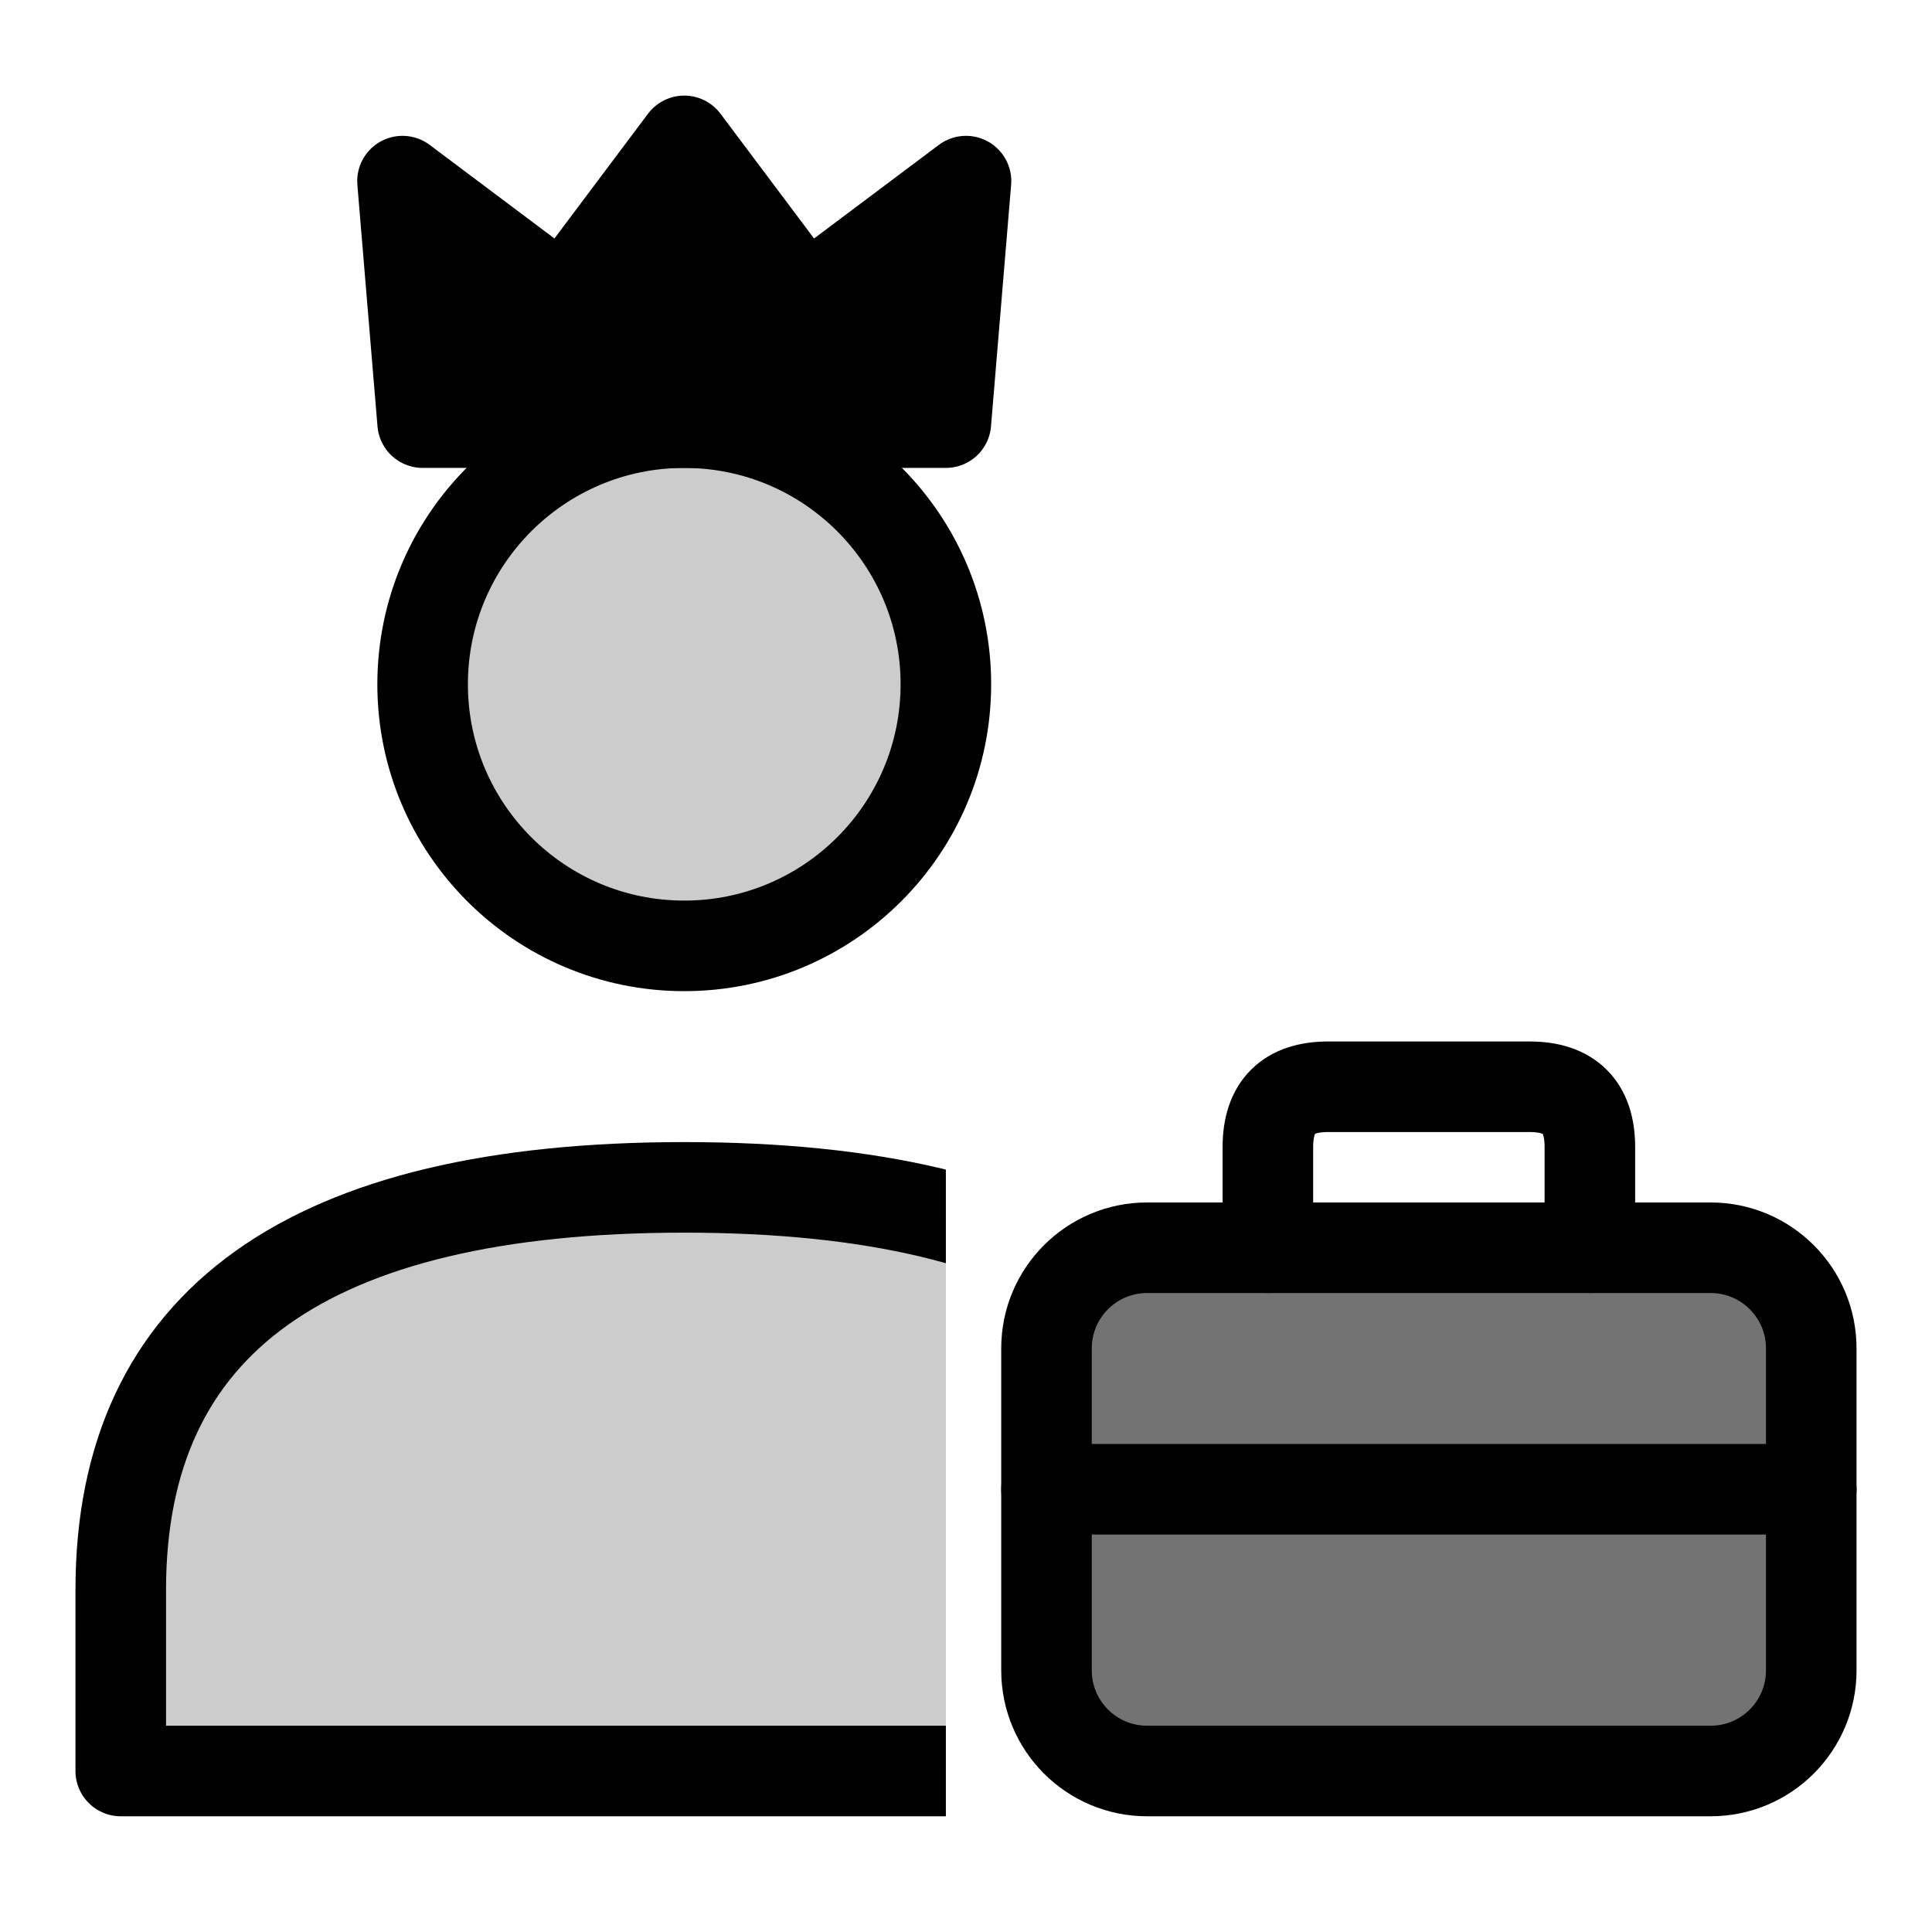
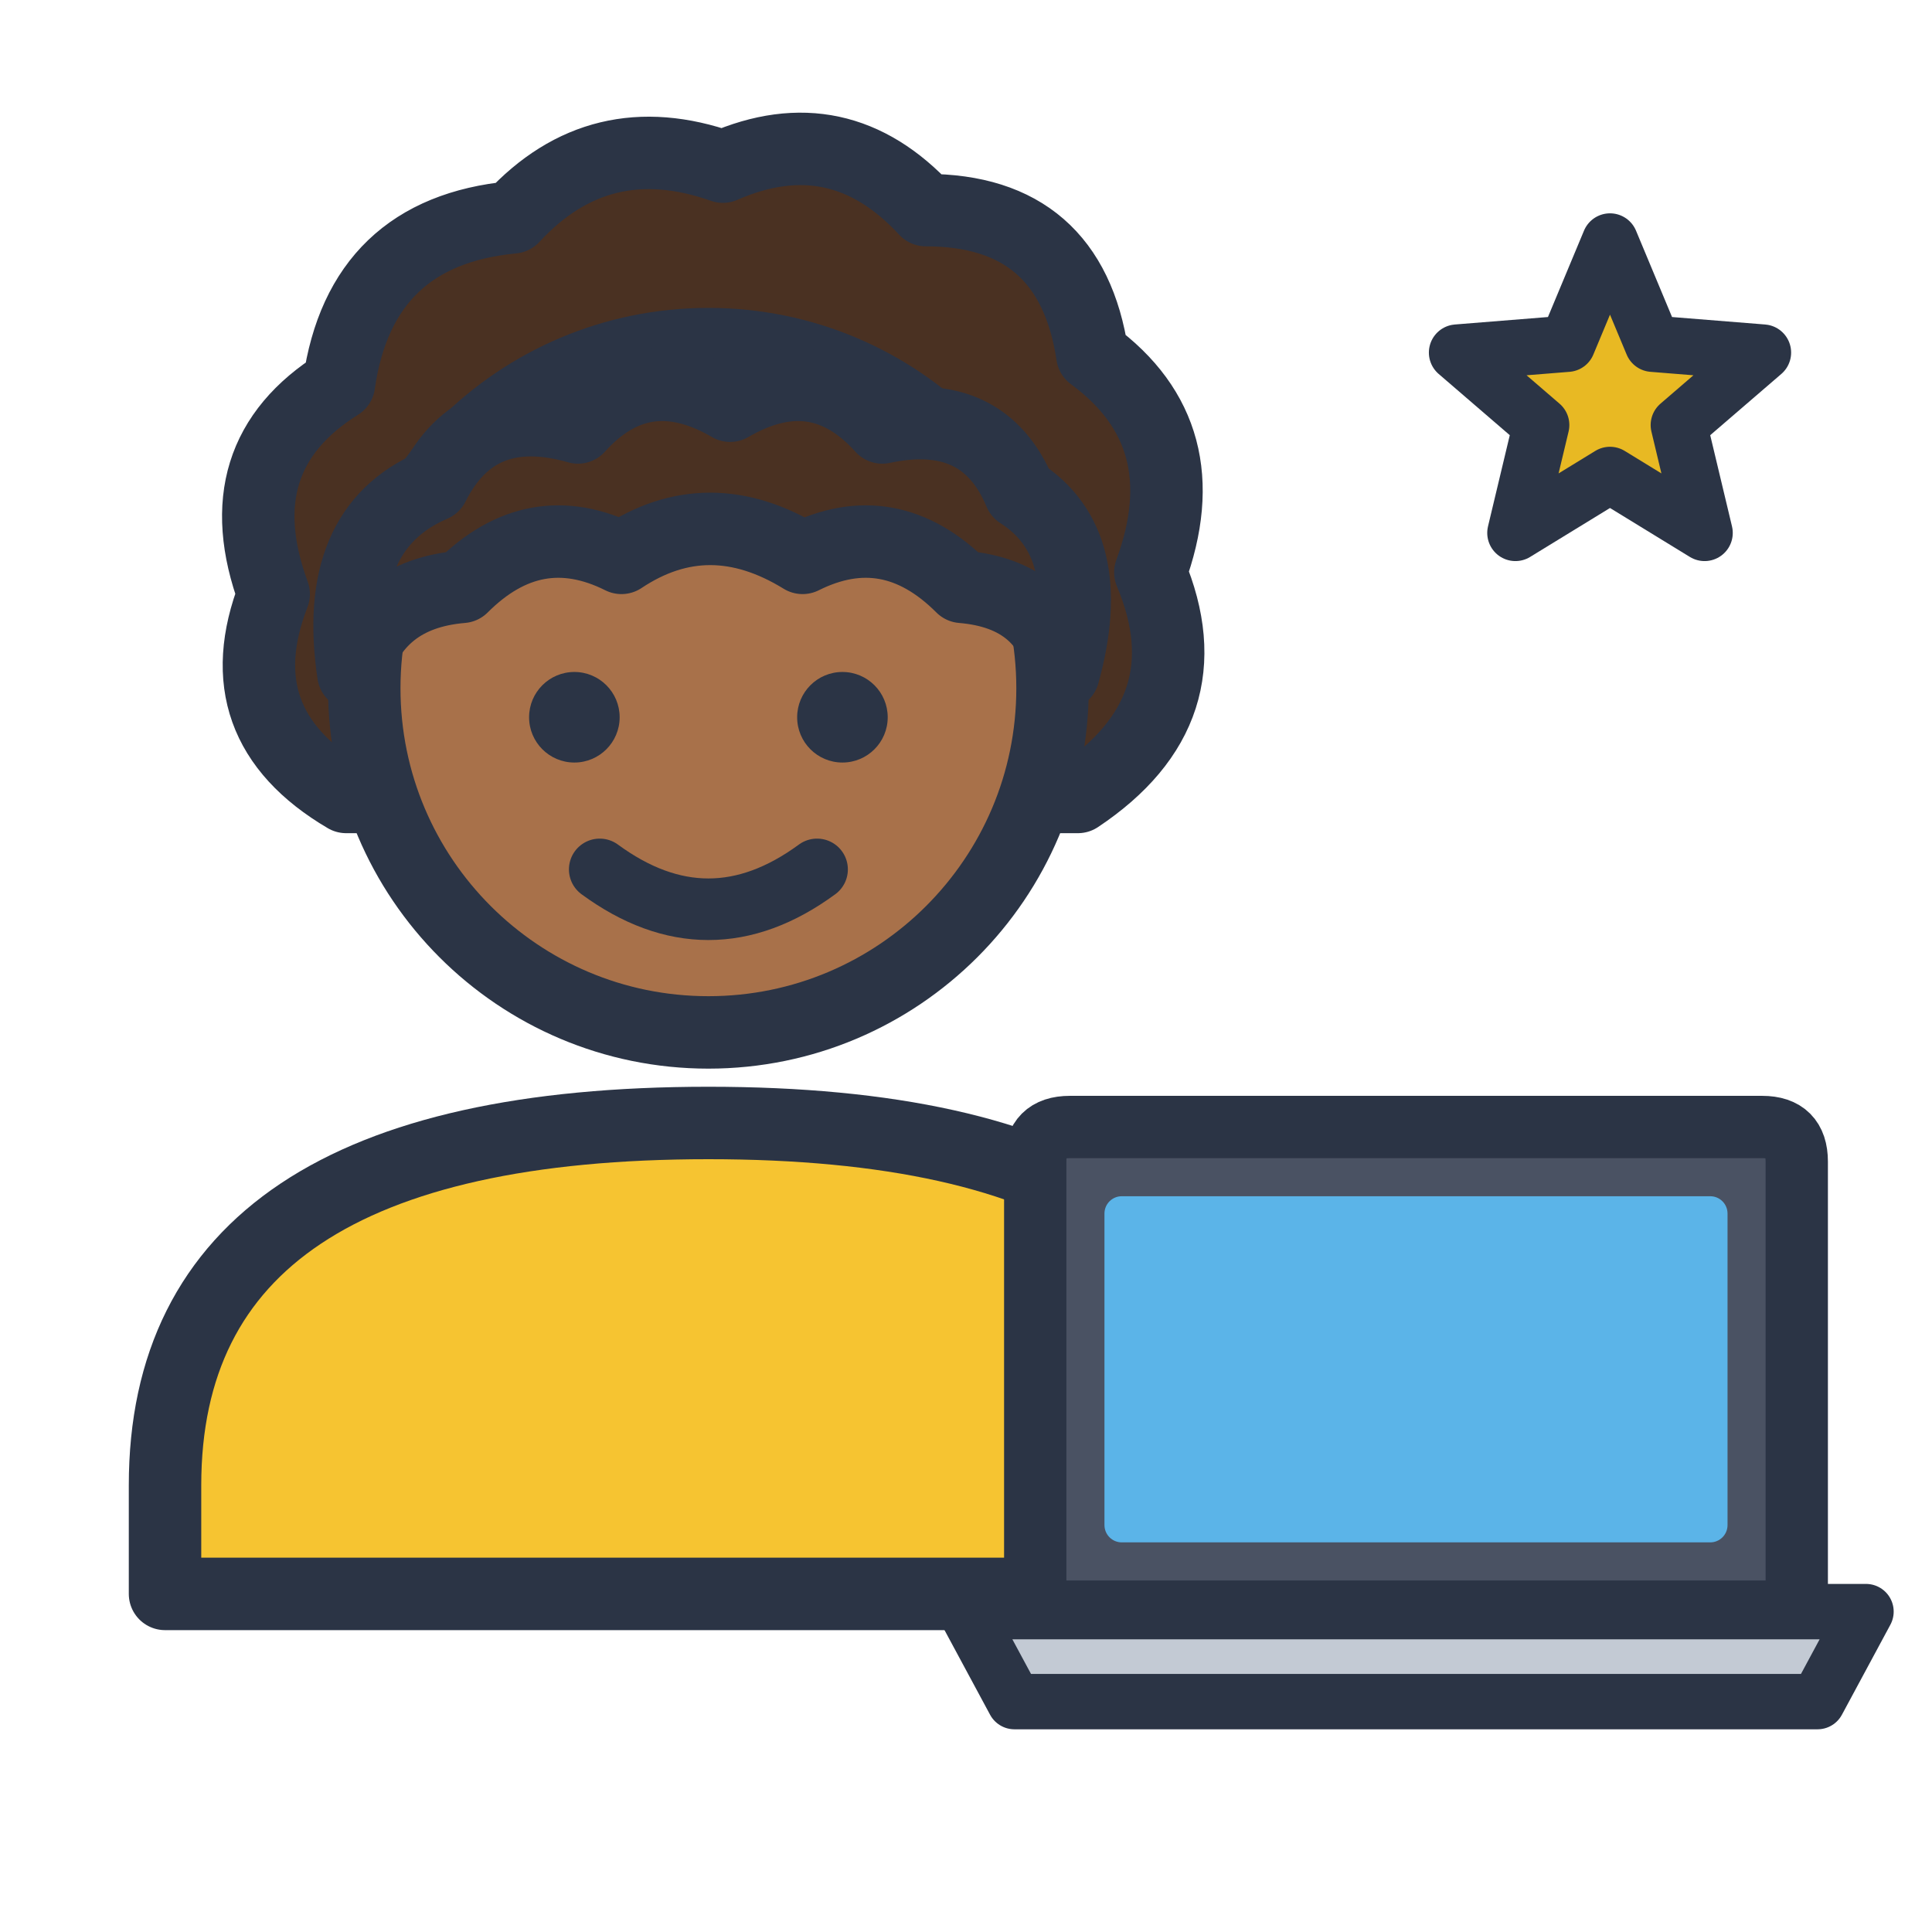
- <svg xmlns="http://www.w3.org/2000/svg" viewBox="0 0 48 48" fill="none" stroke="#000" stroke-width="2.25" stroke-linecap="round" stroke-linejoin="round">
-   <clipPath id="s">
-     <path clip-rule="evenodd" d="M0 0 H48 V48 H0Z M23.5 25 H48 V48 H23.5Z" />
-   </clipPath>
-   <g clip-path="url(#s)">
-     <circle cx="17" cy="17" r="6.5" fill="#000" fill-opacity=".2" />
-     <path d="M3 44 V39.5 Q3 29.5 17 29.5 Q31 29.5 31 39.5 V44Z" fill="#000" fill-opacity=".2" />
+ <svg xmlns="http://www.w3.org/2000/svg" viewBox="0 0 48 48" fill="none" stroke="#2b3445" stroke-width="2" stroke-linecap="round" stroke-linejoin="round">
+   <g transform="translate(-4 0) scale(0.9)">
+     <path d="M14 22Q10.6 20 12 16.4Q10.6 12.6 13.8 10.6Q14.4 6.4 18.6 6Q21 3.4 24.4 4.6Q27.6 3.2 30 5.8Q34 5.8 34.6 9.8Q37.6 12 36.2 15.8Q37.8 19.6 34.2 22Z" fill="#4a3122" />
+     <path d="M9 44V41Q9 31 24 31Q39 31 39 41V44Z" fill="#f6c431" />
+     <circle cx="24" cy="19" r="9.5" fill="#a8714a" />
+     <path d="M14.2 18.6Q13.6 14.6 16.4 13.4Q17.6 11 20.4 11.8Q22.2 9.8 24.6 11.2Q27 9.8 28.8 11.8Q31.6 11.2 32.6 13.6Q34.8 15 33.8 18.6Q33.4 16.4 31 16.2Q29 14.2 26.6 15.4Q24 13.8 21.6 15.4Q19.2 14.2 17.2 16.2Q14.8 16.4 14.2 18.6Z" fill="#4a3122" />
+     <circle cx="20.3" cy="19.8" r="1.25" fill="#2b3445" stroke="none" />
+     <circle cx="27.7" cy="19.8" r="1.25" fill="#2b3445" stroke="none" />
+     <path d="M21 24Q24 26.2 27 24" fill="none" stroke-width="1.7" />
  </g>
-   <path d="M10.5 10.5 L10 4.5 L14 7.5 L17 3.5 L20 7.5 L24 4.5 L23.5 10.5Z" fill="#000" />
-   <rect x="26" y="31" width="19" height="13" rx="2.5" fill="#000" fill-opacity=".55" />
-   <path d="M31.5 31 V28.5 Q31.5 27 33 27 H38 Q39.5 27 39.5 28.5 V31 M26 37 H45" />
+   <g transform="translate(24 28) scale(0.86)">
+     <path d="M3 0H23Q24 0 24 1V14H2V1Q2 0 3 0Z" fill="#4a5263" stroke-width="1.8" />
+     <rect x="4" y="2" width="18" height="10" rx="0.5" fill="#5bb4e8" stroke-width="0" />
+     <path d="M0 14H26L24.6 16.6H1.4Z" fill="#c3cad4" stroke-width="1.6" />
+   </g>
+   <path d="M40 6L41.06 8.54L43.8 8.76L41.71 10.56L42.35 13.24L40 11.8L37.65 13.24L38.29 10.56L36.2 8.76L38.94 8.54Z" fill="#e8b923" stroke-width="1.4" />
</svg>
